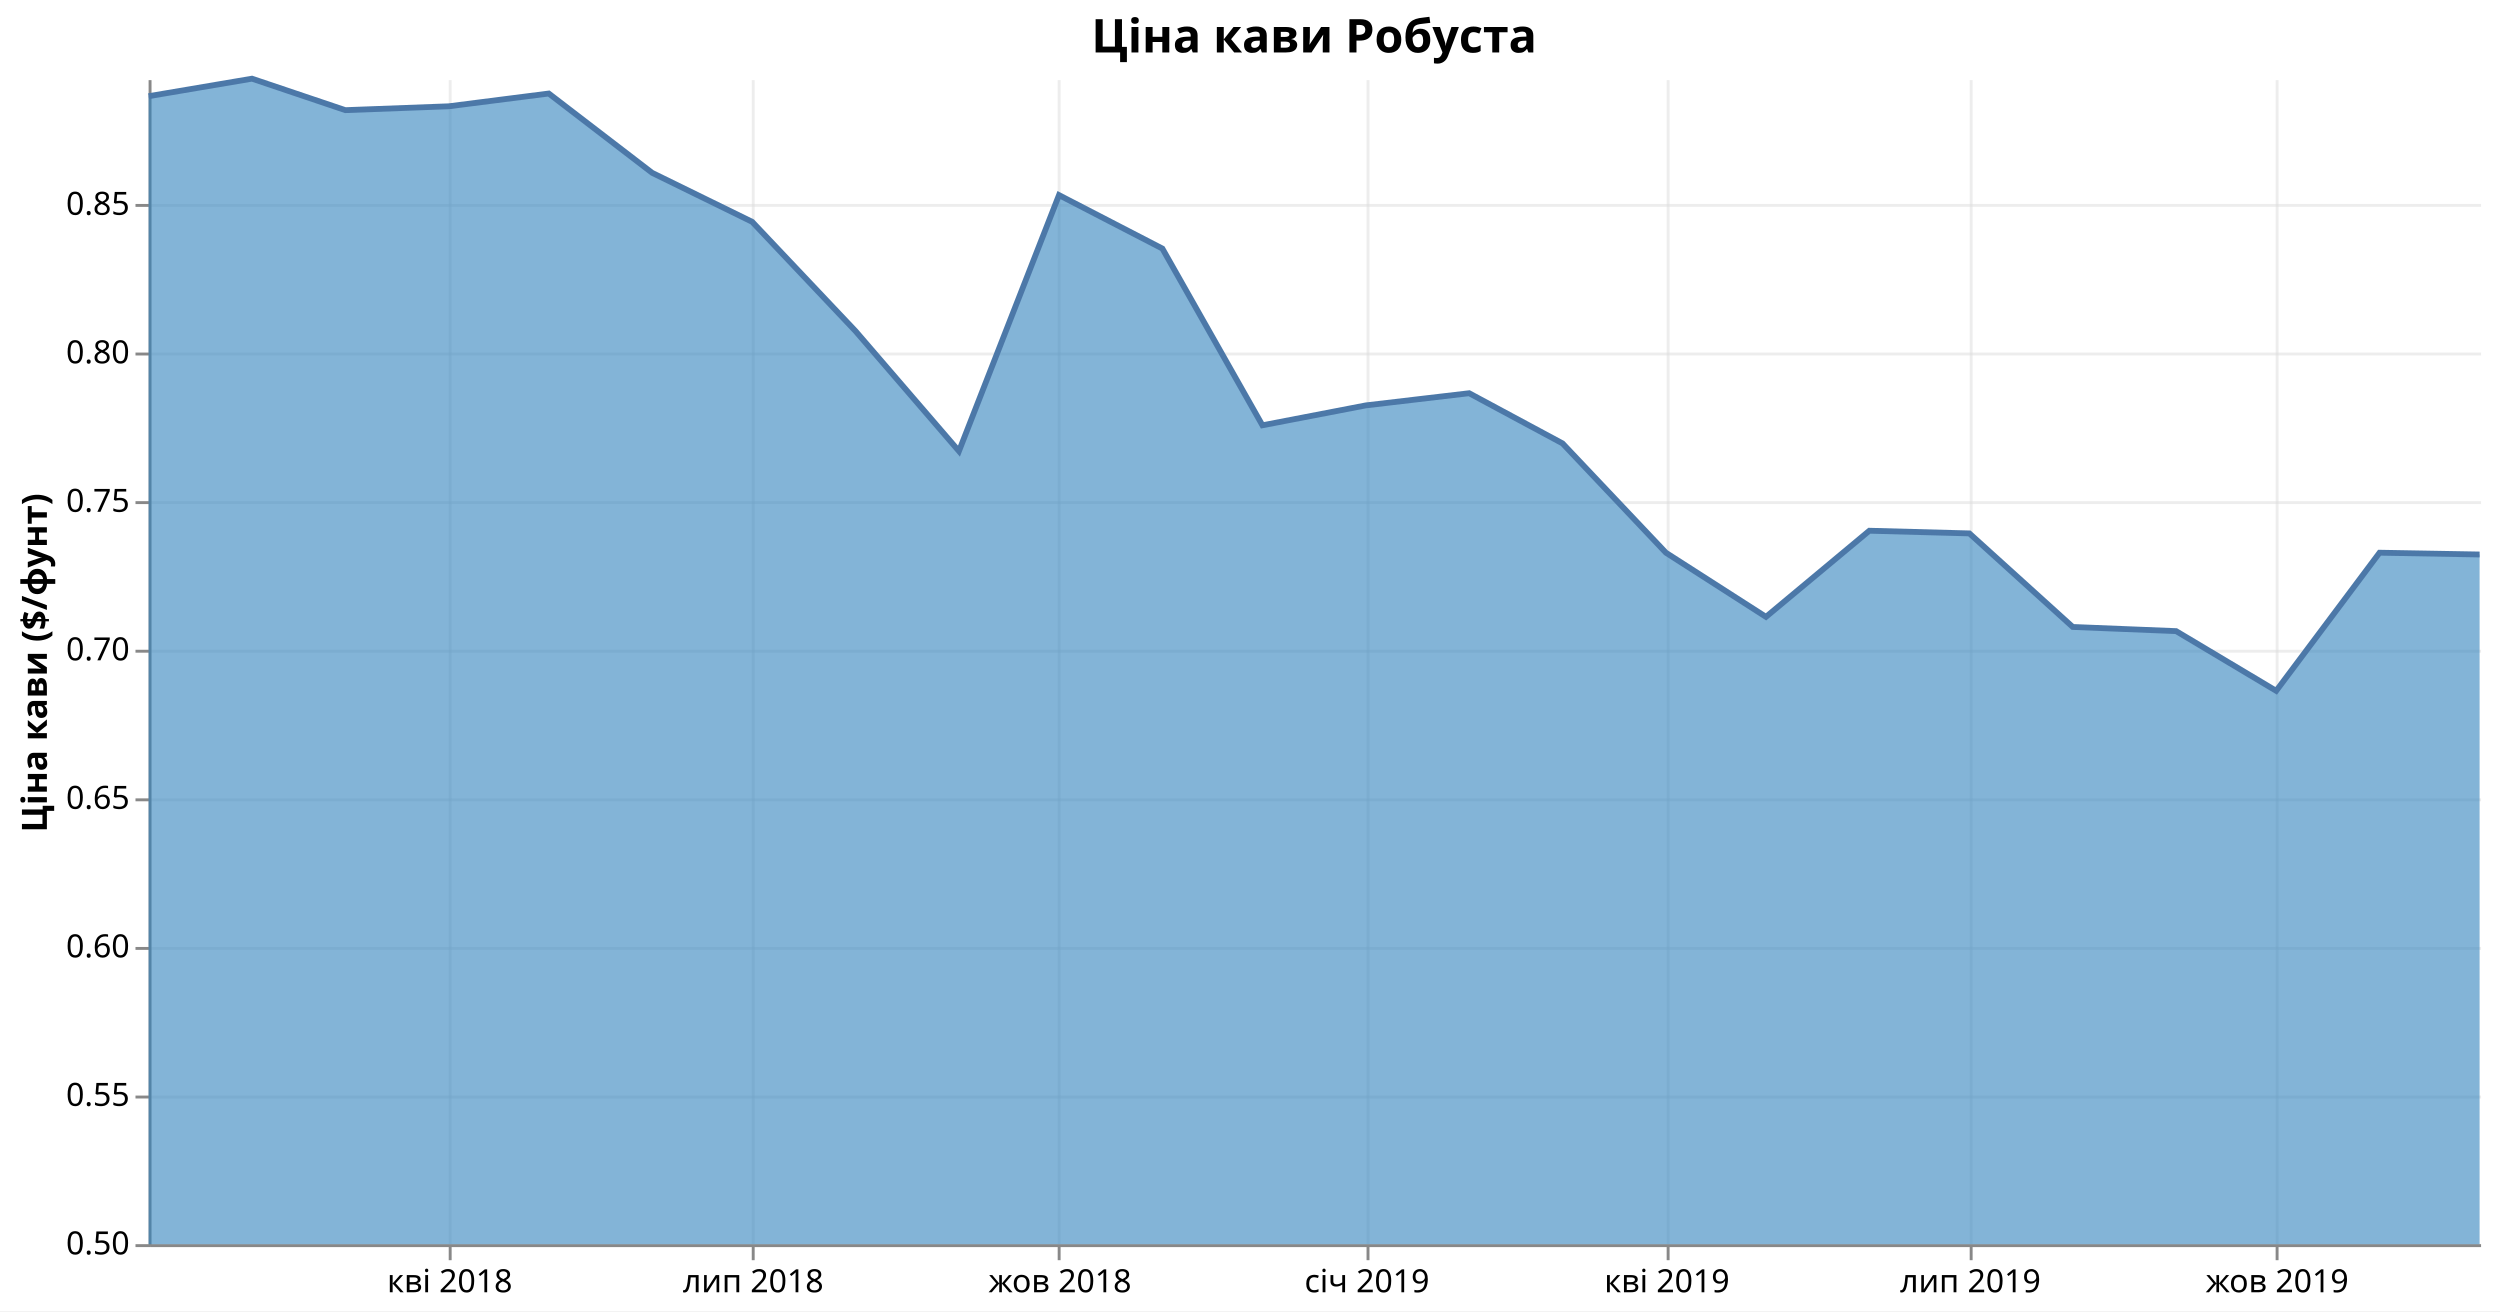
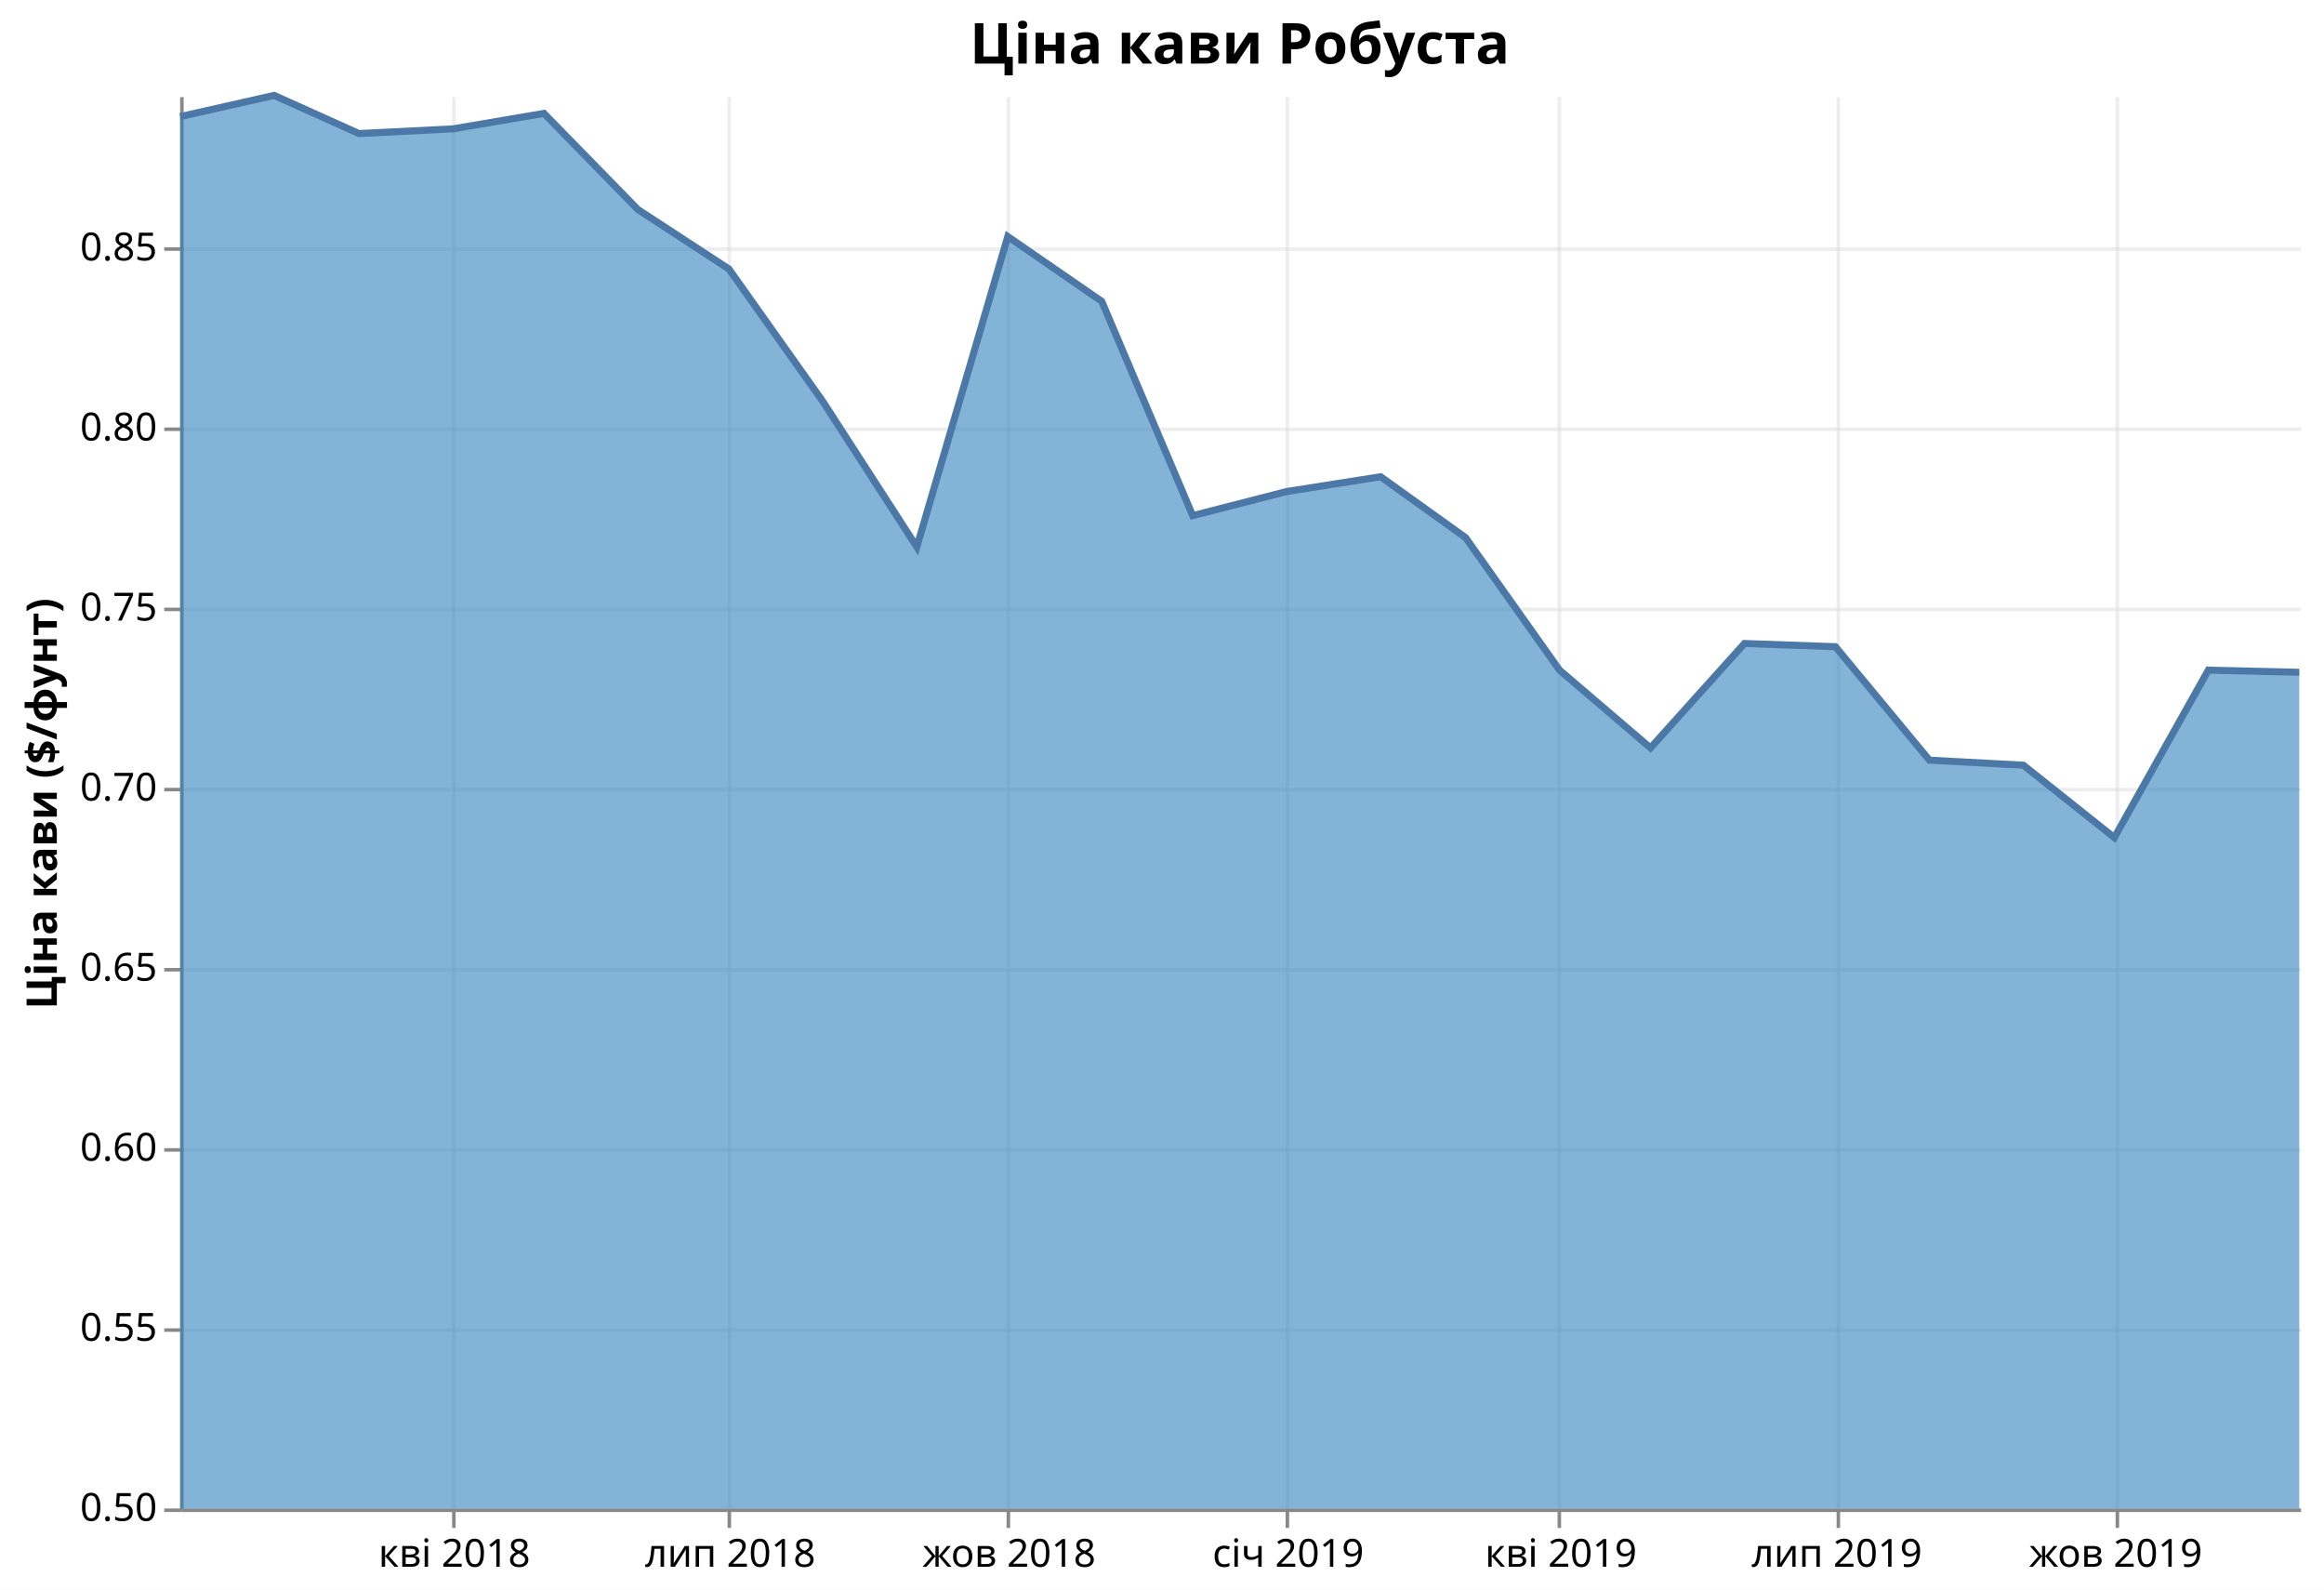
- <svg xmlns="http://www.w3.org/2000/svg" version="1.1" class="marks" width="858" height="450" viewBox="0 0 858 450">
-   <rect width="858" height="450" fill="white" />
+ <svg xmlns="http://www.w3.org/2000/svg" version="1.1" class="marks" width="658" height="450" viewBox="0 0 658 450">
+   <rect width="658" height="450" fill="white" />
  <g fill="none" stroke-miterlimit="10" transform="translate(51,27)">
    <g class="mark-group role-frame root" role="graphics-object" aria-roledescription="group mark container">
      <g transform="translate(0,0)">
-         <path class="background" aria-hidden="true" d="M0,0h800v400h-800Z" />
+         <path class="background" aria-hidden="true" d="M0,0h600v400h-600Z" />
        <g>
          <g class="mark-group role-axis" aria-hidden="true">
            <g transform="translate(0.5,400.5)">
              <path class="background" aria-hidden="true" d="M0,0h0v0h0Z" pointer-events="none" />
              <g>
                <g class="mark-rule role-axis-grid" pointer-events="none">
-                   <line transform="translate(103,-400)" x2="0" y2="400" stroke="#ddd" stroke-opacity="0.5" stroke-width="1" opacity="1" />
-                   <line transform="translate(207,-400)" x2="0" y2="400" stroke="#ddd" stroke-opacity="0.5" stroke-width="1" opacity="1" />
-                   <line transform="translate(312,-400)" x2="0" y2="400" stroke="#ddd" stroke-opacity="0.5" stroke-width="1" opacity="1" />
-                   <line transform="translate(418,-400)" x2="0" y2="400" stroke="#ddd" stroke-opacity="0.5" stroke-width="1" opacity="1" />
-                   <line transform="translate(521,-400)" x2="0" y2="400" stroke="#ddd" stroke-opacity="0.5" stroke-width="1" opacity="1" />
-                   <line transform="translate(625,-400)" x2="0" y2="400" stroke="#ddd" stroke-opacity="0.5" stroke-width="1" opacity="1" />
-                   <line transform="translate(730,-400)" x2="0" y2="400" stroke="#ddd" stroke-opacity="0.5" stroke-width="1" opacity="1" />
+                   <line transform="translate(77,-400)" x2="0" y2="400" stroke="#ddd" stroke-opacity="0.5" stroke-width="1" opacity="1" />
+                   <line transform="translate(155,-400)" x2="0" y2="400" stroke="#ddd" stroke-opacity="0.5" stroke-width="1" opacity="1" />
+                   <line transform="translate(234,-400)" x2="0" y2="400" stroke="#ddd" stroke-opacity="0.5" stroke-width="1" opacity="1" />
+                   <line transform="translate(313,-400)" x2="0" y2="400" stroke="#ddd" stroke-opacity="0.5" stroke-width="1" opacity="1" />
+                   <line transform="translate(390,-400)" x2="0" y2="400" stroke="#ddd" stroke-opacity="0.5" stroke-width="1" opacity="1" />
+                   <line transform="translate(469,-400)" x2="0" y2="400" stroke="#ddd" stroke-opacity="0.5" stroke-width="1" opacity="1" />
+                   <line transform="translate(548,-400)" x2="0" y2="400" stroke="#ddd" stroke-opacity="0.5" stroke-width="1" opacity="1" />
                </g>
              </g>
              <path class="foreground" aria-hidden="true" d="" pointer-events="none" display="none" />
            </g>
          </g>
          <g class="mark-group role-axis" aria-hidden="true">
            <g transform="translate(0.5,0.5)">
              <path class="background" aria-hidden="true" d="M0,0h0v0h0Z" pointer-events="none" />
              <g>
                <g class="mark-rule role-axis-grid" pointer-events="none">
-                   <line transform="translate(0,400)" x2="800" y2="0" stroke="#ddd" stroke-opacity="0.5" stroke-width="1" opacity="1" />
-                   <line transform="translate(0,349)" x2="800" y2="0" stroke="#ddd" stroke-opacity="0.5" stroke-width="1" opacity="1" />
-                   <line transform="translate(0,298)" x2="800" y2="0" stroke="#ddd" stroke-opacity="0.5" stroke-width="1" opacity="1" />
-                   <line transform="translate(0,247)" x2="800" y2="0" stroke="#ddd" stroke-opacity="0.5" stroke-width="1" opacity="1" />
-                   <line transform="translate(0,196)" x2="800" y2="0" stroke="#ddd" stroke-opacity="0.5" stroke-width="1" opacity="1" />
-                   <line transform="translate(0,145)" x2="800" y2="0" stroke="#ddd" stroke-opacity="0.5" stroke-width="1" opacity="1" />
-                   <line transform="translate(0,94)" x2="800" y2="0" stroke="#ddd" stroke-opacity="0.5" stroke-width="1" opacity="1" />
-                   <line transform="translate(0,43)" x2="800" y2="0" stroke="#ddd" stroke-opacity="0.5" stroke-width="1" opacity="1" />
+                   <line transform="translate(0,400)" x2="600" y2="0" stroke="#ddd" stroke-opacity="0.5" stroke-width="1" opacity="1" />
+                   <line transform="translate(0,349)" x2="600" y2="0" stroke="#ddd" stroke-opacity="0.5" stroke-width="1" opacity="1" />
+                   <line transform="translate(0,298)" x2="600" y2="0" stroke="#ddd" stroke-opacity="0.5" stroke-width="1" opacity="1" />
+                   <line transform="translate(0,247)" x2="600" y2="0" stroke="#ddd" stroke-opacity="0.5" stroke-width="1" opacity="1" />
+                   <line transform="translate(0,196)" x2="600" y2="0" stroke="#ddd" stroke-opacity="0.5" stroke-width="1" opacity="1" />
+                   <line transform="translate(0,145)" x2="600" y2="0" stroke="#ddd" stroke-opacity="0.5" stroke-width="1" opacity="1" />
+                   <line transform="translate(0,94)" x2="600" y2="0" stroke="#ddd" stroke-opacity="0.5" stroke-width="1" opacity="1" />
+                   <line transform="translate(0,43)" x2="600" y2="0" stroke="#ddd" stroke-opacity="0.5" stroke-width="1" opacity="1" />
                </g>
              </g>
              <path class="foreground" aria-hidden="true" d="" pointer-events="none" display="none" />
            </g>
          </g>
          <g class="mark-group role-axis" role="graphics-symbol" aria-roledescription="axis" aria-label="X-axis for a time scale with values from понеділок, 01 січень 2018, 02:00:00 to неділя, 01 грудень 2019, 02:00:00">
            <g transform="translate(0.5,400.5)">
              <path class="background" aria-hidden="true" d="M0,0h0v0h0Z" pointer-events="none" />
              <g>
                <g class="mark-rule role-axis-tick" pointer-events="none">
-                   <line transform="translate(103,0)" x2="0" y2="5" stroke="#888" stroke-width="1" opacity="1" />
-                   <line transform="translate(207,0)" x2="0" y2="5" stroke="#888" stroke-width="1" opacity="1" />
-                   <line transform="translate(312,0)" x2="0" y2="5" stroke="#888" stroke-width="1" opacity="1" />
-                   <line transform="translate(418,0)" x2="0" y2="5" stroke="#888" stroke-width="1" opacity="1" />
-                   <line transform="translate(521,0)" x2="0" y2="5" stroke="#888" stroke-width="1" opacity="1" />
-                   <line transform="translate(625,0)" x2="0" y2="5" stroke="#888" stroke-width="1" opacity="1" />
-                   <line transform="translate(730,0)" x2="0" y2="5" stroke="#888" stroke-width="1" opacity="1" />
+                   <line transform="translate(77,0)" x2="0" y2="5" stroke="#888" stroke-width="1" opacity="1" />
+                   <line transform="translate(155,0)" x2="0" y2="5" stroke="#888" stroke-width="1" opacity="1" />
+                   <line transform="translate(234,0)" x2="0" y2="5" stroke="#888" stroke-width="1" opacity="1" />
+                   <line transform="translate(313,0)" x2="0" y2="5" stroke="#888" stroke-width="1" opacity="1" />
+                   <line transform="translate(390,0)" x2="0" y2="5" stroke="#888" stroke-width="1" opacity="1" />
+                   <line transform="translate(469,0)" x2="0" y2="5" stroke="#888" stroke-width="1" opacity="1" />
+                   <line transform="translate(548,0)" x2="0" y2="5" stroke="#888" stroke-width="1" opacity="1" />
                </g>
                <g class="mark-text role-axis-label" pointer-events="none">
-                   <text text-anchor="middle" transform="translate(102.8612,16)" font-family="sans-serif" font-size="11px" fill="#000" opacity="1">кві 2018</text>
-                   <text text-anchor="middle" transform="translate(207.01,16)" font-family="sans-serif" font-size="11px" fill="#000" opacity="1">лип 2018</text>
-                   <text text-anchor="middle" transform="translate(312.3033,16)" font-family="sans-serif" font-size="11px" fill="#000" opacity="1">жов 2018</text>
-                   <text text-anchor="middle" transform="translate(417.6443,16)" font-family="sans-serif" font-size="11px" fill="#000" opacity="1">січ 2019</text>
-                   <text text-anchor="middle" transform="translate(520.6009,16)" font-family="sans-serif" font-size="11px" fill="#000" opacity="1">кві 2019</text>
-                   <text text-anchor="middle" transform="translate(624.7496,16)" font-family="sans-serif" font-size="11px" fill="#000" opacity="1">лип 2019</text>
-                   <text text-anchor="middle" transform="translate(730.0429,16)" font-family="sans-serif" font-size="11px" fill="#000" opacity="1">жов 2019</text>
+                   <text text-anchor="middle" transform="translate(77.14592,16)" font-family="sans-serif" font-size="11px" fill="#000" opacity="1">кві 2018</text>
+                   <text text-anchor="middle" transform="translate(155.2575,16)" font-family="sans-serif" font-size="11px" fill="#000" opacity="1">лип 2018</text>
+                   <text text-anchor="middle" transform="translate(234.2275,16)" font-family="sans-serif" font-size="11px" fill="#000" opacity="1">жов 2018</text>
+                   <text text-anchor="middle" transform="translate(313.2332,16)" font-family="sans-serif" font-size="11px" fill="#000" opacity="1">січ 2019</text>
+                   <text text-anchor="middle" transform="translate(390.4506,16)" font-family="sans-serif" font-size="11px" fill="#000" opacity="1">кві 2019</text>
+                   <text text-anchor="middle" transform="translate(468.5622,16)" font-family="sans-serif" font-size="11px" fill="#000" opacity="1">лип 2019</text>
+                   <text text-anchor="middle" transform="translate(547.5322,16)" font-family="sans-serif" font-size="11px" fill="#000" opacity="1">жов 2019</text>
                </g>
                <g class="mark-rule role-axis-domain" pointer-events="none">
-                   <line transform="translate(0,0)" x2="800" y2="0" stroke="#888" stroke-width="1" opacity="1" />
+                   <line transform="translate(0,0)" x2="600" y2="0" stroke="#888" stroke-width="1" opacity="1" />
                </g>
              </g>
              <path class="foreground" aria-hidden="true" d="" pointer-events="none" display="none" />
            </g>
          </g>
          <g class="mark-group role-axis" role="graphics-symbol" aria-roledescription="axis" aria-label="Y-axis titled 'Ціна кави ($/фунт)' for a linear scale with values from 0.5 to 0.9">
            <g transform="translate(0.5,0.5)">
              <path class="background" aria-hidden="true" d="M0,0h0v0h0Z" pointer-events="none" />
              <g>
                <g class="mark-rule role-axis-tick" pointer-events="none">
                  <line transform="translate(0,400)" x2="-5" y2="0" stroke="#888" stroke-width="1" opacity="1" />
                  <line transform="translate(0,349)" x2="-5" y2="0" stroke="#888" stroke-width="1" opacity="1" />
                  <line transform="translate(0,298)" x2="-5" y2="0" stroke="#888" stroke-width="1" opacity="1" />
                  <line transform="translate(0,247)" x2="-5" y2="0" stroke="#888" stroke-width="1" opacity="1" />
                  <line transform="translate(0,196)" x2="-5" y2="0" stroke="#888" stroke-width="1" opacity="1" />
                  <line transform="translate(0,145)" x2="-5" y2="0" stroke="#888" stroke-width="1" opacity="1" />
                  <line transform="translate(0,94)" x2="-5" y2="0" stroke="#888" stroke-width="1" opacity="1" />
                  <line transform="translate(0,43)" x2="-5" y2="0" stroke="#888" stroke-width="1" opacity="1" />
                </g>
                <g class="mark-text role-axis-label" pointer-events="none">
                  <text text-anchor="end" transform="translate(-7,403)" font-family="sans-serif" font-size="11px" fill="#000" opacity="1">0.50</text>
                  <text text-anchor="end" transform="translate(-7,352.0316)" font-family="sans-serif" font-size="11px" fill="#000" opacity="1">0.55</text>
                  <text text-anchor="end" transform="translate(-7,301.0632)" font-family="sans-serif" font-size="11px" fill="#000" opacity="1">0.60</text>
                  <text text-anchor="end" transform="translate(-7,250.0948)" font-family="sans-serif" font-size="11px" fill="#000" opacity="1">0.65</text>
                  <text text-anchor="end" transform="translate(-7,199.1264)" font-family="sans-serif" font-size="11px" fill="#000" opacity="1">0.70</text>
                  <text text-anchor="end" transform="translate(-7,148.158)" font-family="sans-serif" font-size="11px" fill="#000" opacity="1">0.75</text>
                  <text text-anchor="end" transform="translate(-7,97.1896)" font-family="sans-serif" font-size="11px" fill="#000" opacity="1">0.80</text>
                  <text text-anchor="end" transform="translate(-7,46.2212)" font-family="sans-serif" font-size="11px" fill="#000" opacity="1">0.85</text>
                </g>
                <g class="mark-rule role-axis-domain" pointer-events="none">
                  <line transform="translate(0,400)" x2="0" y2="-400" stroke="#888" stroke-width="1" opacity="1" />
                </g>
                <g class="mark-text role-axis-title" pointer-events="none">
                  <text text-anchor="middle" transform="translate(-32.40918,200) rotate(-90) translate(0,-3)" font-family="sans-serif" font-size="12px" font-weight="bold" fill="#000" opacity="1">Ціна кави ($/фунт)</text>
                </g>
              </g>
              <path class="foreground" aria-hidden="true" d="" pointer-events="none" display="none" />
            </g>
          </g>
          <g class="mark-area role-mark layer_0_marks" role="graphics-object" aria-roledescription="area mark container">
-             <path aria-label="month: січ 01, 2018; Ціна кави ($/фунт): 0.8865; Month: січ 01, 2018; Price: $0.886" role="graphics-symbol" aria-roledescription="area mark" d="M0,6.014L35.479,0L67.525,10.805L103.004,9.48L137.339,5.097L172.818,32.314L207.153,49.134L242.632,86.646L278.112,127.829L312.446,39.959L347.926,58.308L382.26,118.96L417.74,112.13L453.219,107.951L485.265,125.178L520.744,162.691L555.079,184.709L590.558,155.148L624.893,156.065L660.372,188.175L695.851,189.602L730.186,210.092L765.665,162.691L800,163.303L800,400L765.665,400L730.186,400L695.851,400L660.372,400L624.893,400L590.558,400L555.079,400L520.744,400L485.265,400L453.219,400L417.74,400L382.26,400L347.926,400L312.446,400L278.112,400L242.632,400L207.153,400L172.818,400L137.339,400L103.004,400L67.525,400L35.479,400L0,400Z" fill="#3182bd" stroke-width="1.5" opacity="0.6" />
+             <path aria-label="month: січ 01, 2018; Ціна кави ($/фунт): 0.8865; Month: січ 01, 2018; Price: $0.886" role="graphics-symbol" aria-roledescription="area mark" d="M0,6.014L26.609,0L50.644,10.805L77.253,9.48L103.004,5.097L129.614,32.314L155.365,49.134L181.974,86.646L208.584,127.829L234.335,39.959L260.944,58.308L286.695,118.96L313.305,112.13L339.914,107.951L363.948,125.178L390.558,162.691L416.309,184.709L442.918,155.148L468.67,156.065L495.279,188.175L521.888,189.602L547.639,210.092L574.249,162.691L600,163.303L600,400L574.249,400L547.639,400L521.888,400L495.279,400L468.67,400L442.918,400L416.309,400L390.558,400L363.948,400L339.914,400L313.305,400L286.695,400L260.944,400L234.335,400L208.584,400L181.974,400L155.365,400L129.614,400L103.004,400L77.253,400L50.644,400L26.609,400L0,400Z" fill="#3182bd" stroke-width="1.5" opacity="0.6" />
          </g>
          <g class="mark-line role-mark layer_1_marks" role="graphics-object" aria-roledescription="line mark container">
-             <path aria-label="month: січ 01, 2018; Ціна кави ($/фунт): 0.8865; Month: січ 01, 2018; Price: $0.886" role="graphics-symbol" aria-roledescription="line mark" d="M0,6.014L35.479,0L67.525,10.805L103.004,9.48L137.339,5.097L172.818,32.314L207.153,49.134L242.632,86.646L278.112,127.829L312.446,39.959L347.926,58.308L382.26,118.96L417.74,112.13L453.219,107.951L485.265,125.178L520.744,162.691L555.079,184.709L590.558,155.148L624.893,156.065L660.372,188.175L695.851,189.602L730.186,210.092L765.665,162.691L800,163.303" stroke="#4c78a8" stroke-width="2" />
+             <path aria-label="month: січ 01, 2018; Ціна кави ($/фунт): 0.8865; Month: січ 01, 2018; Price: $0.886" role="graphics-symbol" aria-roledescription="line mark" d="M0,6.014L26.609,0L50.644,10.805L77.253,9.48L103.004,5.097L129.614,32.314L155.365,49.134L181.974,86.646L208.584,127.829L234.335,39.959L260.944,58.308L286.695,118.96L313.305,112.13L339.914,107.951L363.948,125.178L390.558,162.691L416.309,184.709L442.918,155.148L468.67,156.065L495.279,188.175L521.888,189.602L547.639,210.092L574.249,162.691L600,163.303" stroke="#4c78a8" stroke-width="2" />
          </g>
          <g class="mark-group role-title">
-             <g transform="translate(400,-22)">
+             <g transform="translate(300,-22)">
              <path class="background" aria-hidden="true" d="M0,0h0v0h0Z" pointer-events="none" />
              <g>
                <g class="mark-text role-title-text" role="graphics-symbol" aria-roledescription="title" aria-label="Title text 'Ціна кави Робуста'" pointer-events="none">
                  <text text-anchor="middle" transform="translate(0,13)" font-family="sans-serif" font-size="16px" font-weight="bold" fill="#000" opacity="1">Ціна кави Робуста</text>
                </g>
              </g>
              <path class="foreground" aria-hidden="true" d="" pointer-events="none" display="none" />
            </g>
          </g>
        </g>
        <path class="foreground" aria-hidden="true" d="" display="none" />
      </g>
    </g>
  </g>
</svg>
